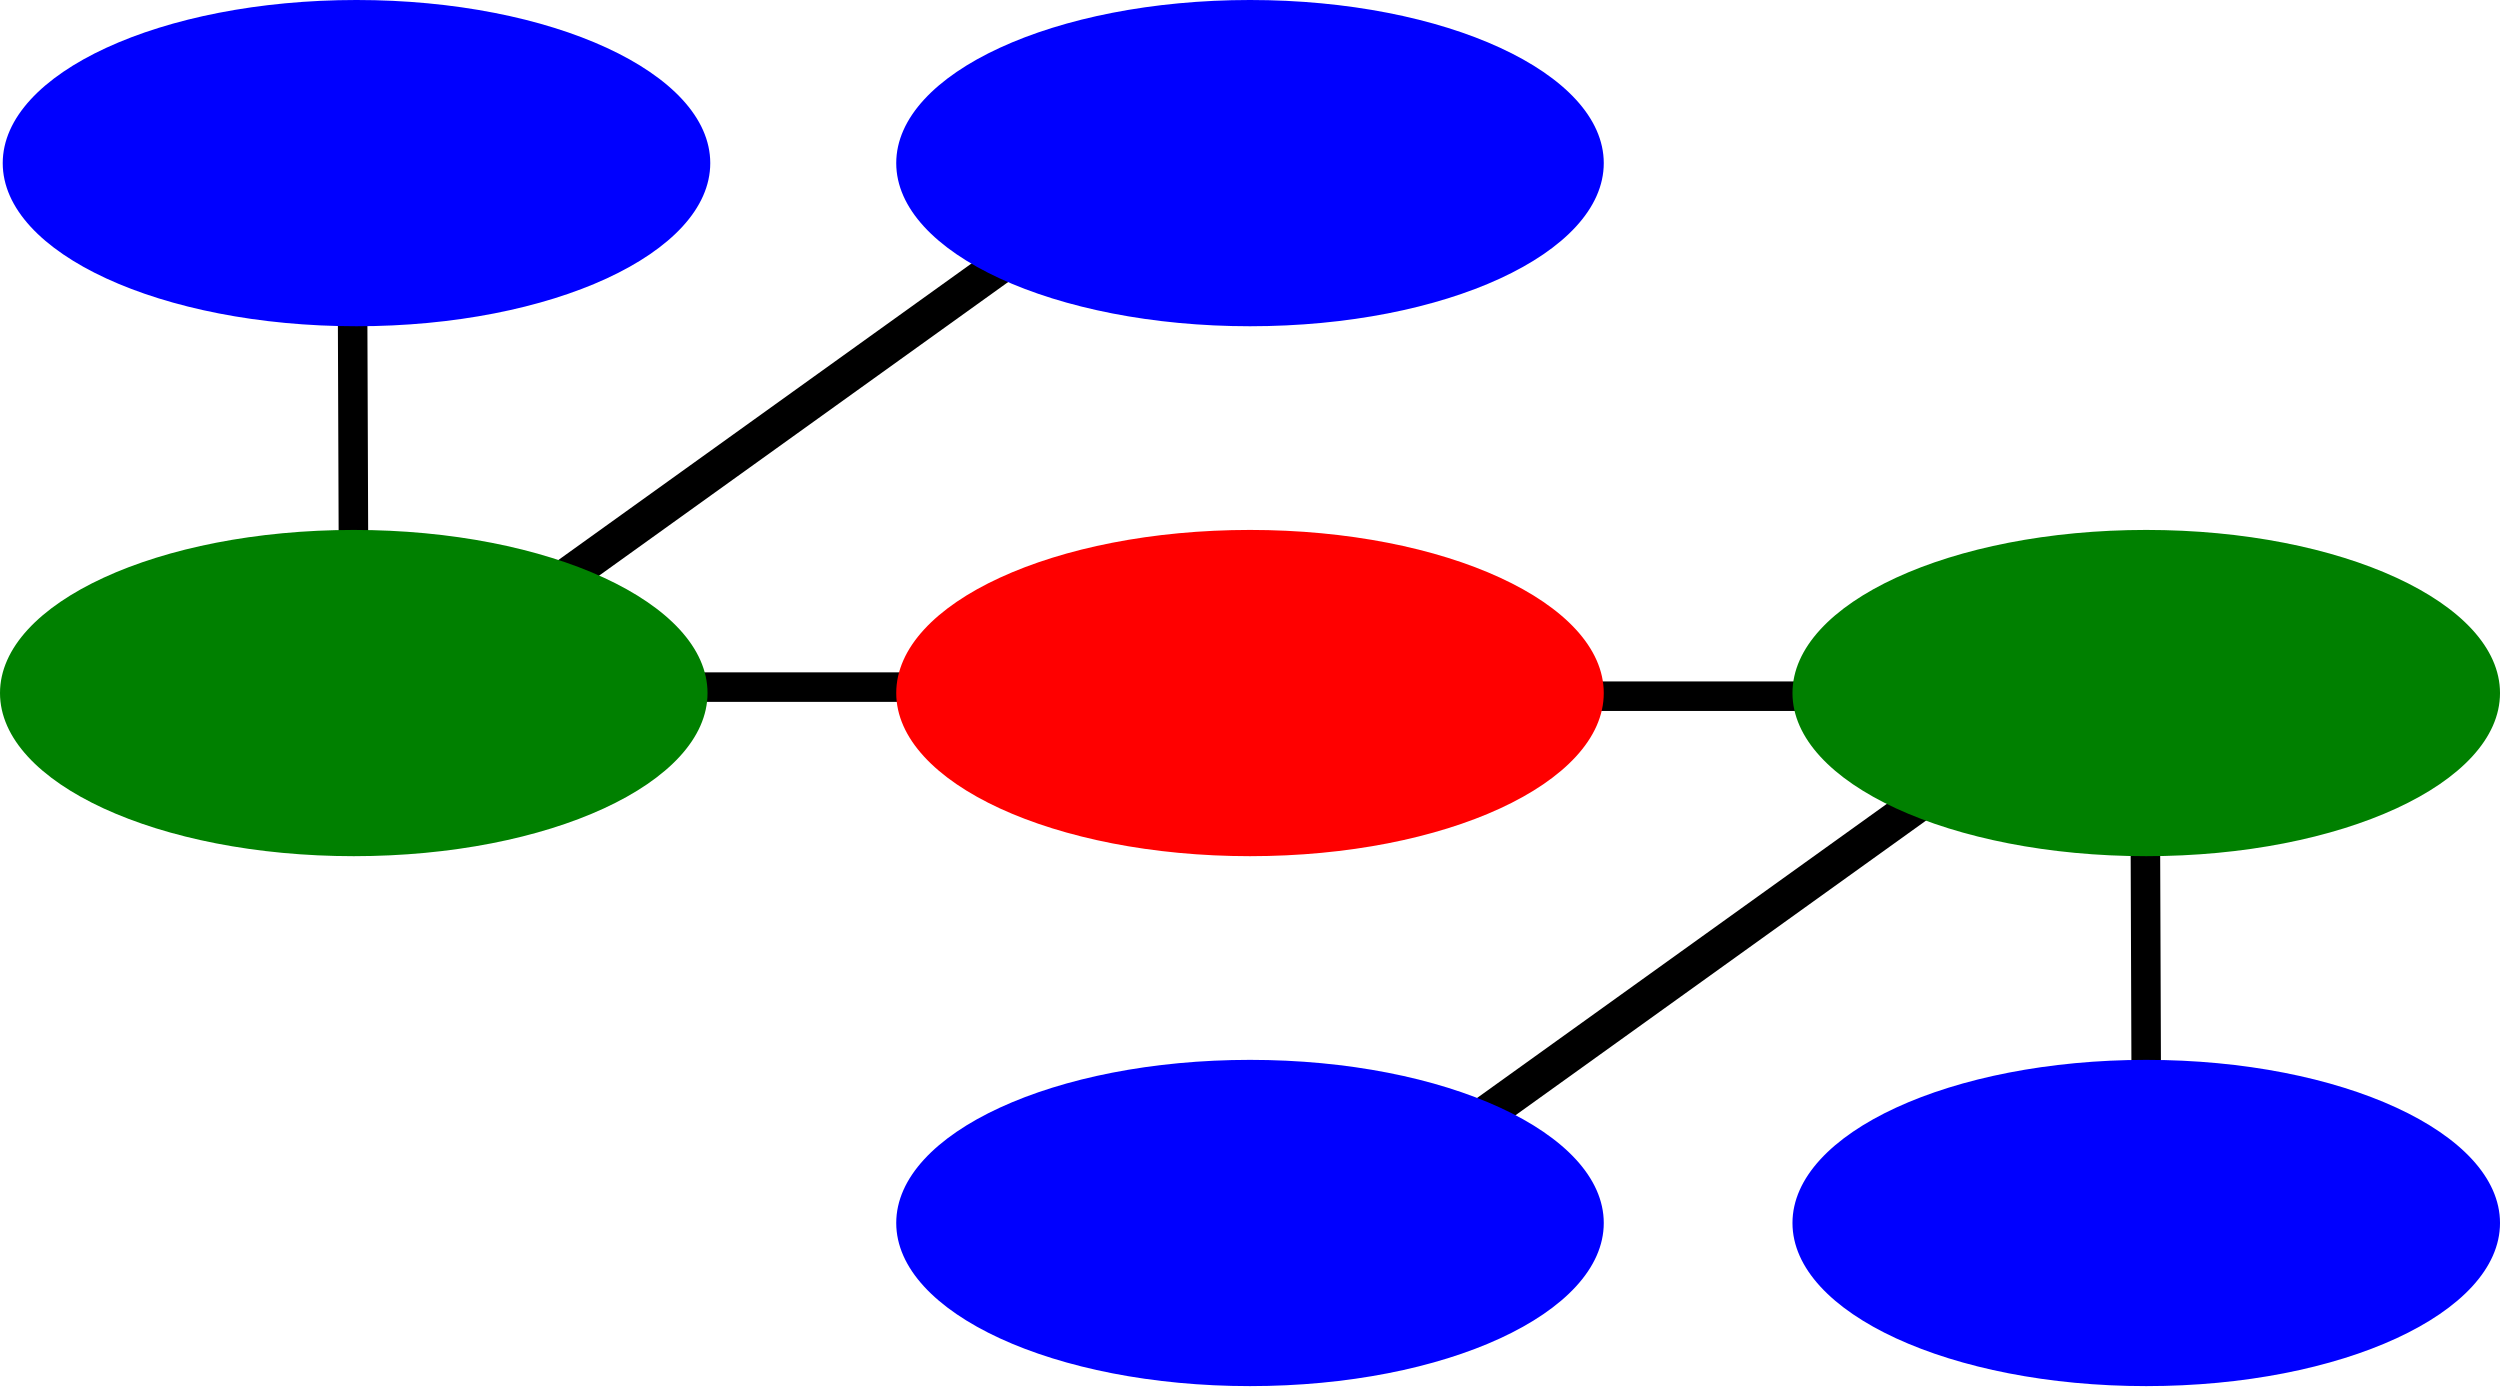
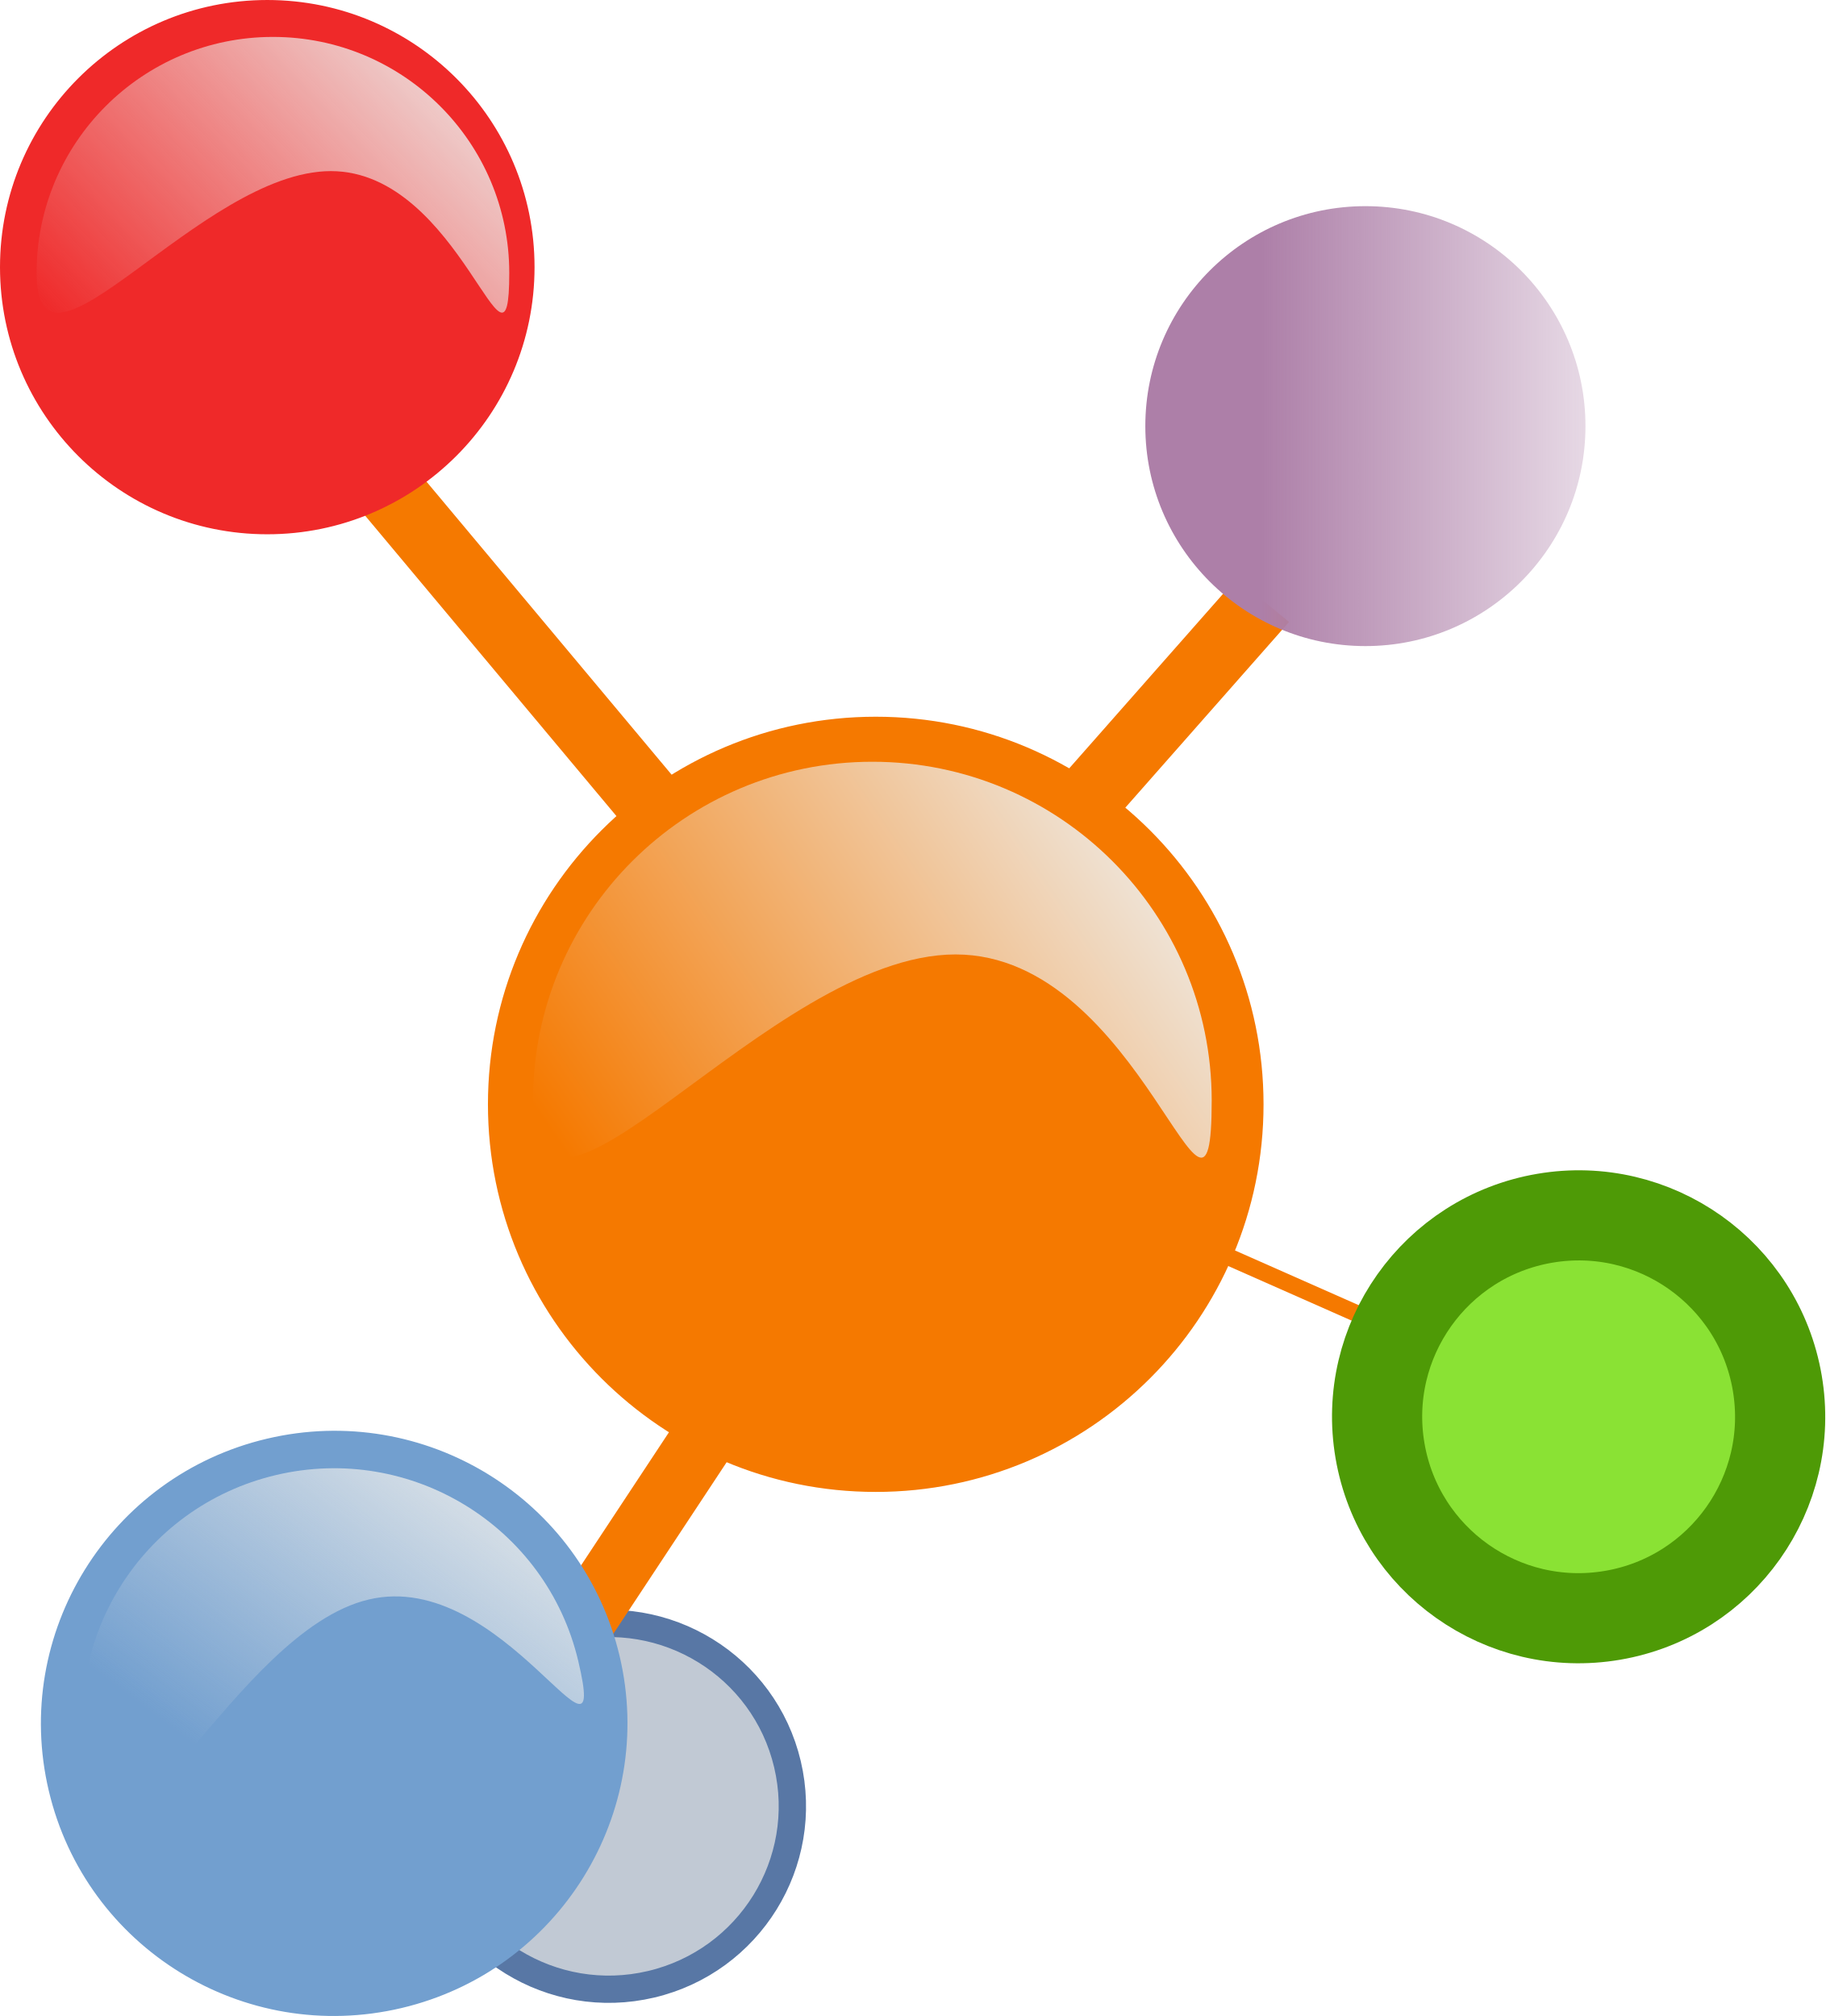
- <svg xmlns="http://www.w3.org/2000/svg" id="svg2" viewBox="0 0 543.124 301.133" version="1.0" width="100%" height="100%">
-   <defs id="defs30" />
-   <g id="layer1" transform="translate(-1.70984,-76.19868)">
-     <rect style="fill:#000000;fill-opacity:1;stroke:#000000;stroke-width:0;stroke-miterlimit:4;stroke-opacity:1;stroke-dasharray:none" id="rect3996-5-9" width="119.11" height="13.803" x="-563.989" y="773.655" transform="matrix(0.812406,-0.5830921,0.9999328,-0.01159112,0,0)" />
-     <rect style="fill:#000000;fill-opacity:1;stroke:#000000;stroke-width:0;stroke-miterlimit:4;stroke-opacity:1;stroke-dasharray:none" id="rect3996-5" width="119.11" height="13.803" x="-354.047" y="405.259" transform="matrix(0.812406,-0.5830921,0.9999328,-0.01159112,0,0)" />
-     <rect style="fill:#000000;fill-opacity:1;stroke:#000000;stroke-width:0;stroke-miterlimit:4;stroke-opacity:1;stroke-dasharray:none" id="rect3996-7" width="52.29" height="6.413" x="-310.947" y="463.645" transform="matrix(-0.00361823,-0.9999934,0.9999934,-0.00361823,0,0)" />
-     <rect style="fill:#000000;fill-opacity:1;stroke:#000000;stroke-width:0;stroke-miterlimit:4;stroke-opacity:1;stroke-dasharray:none" id="rect3996" width="52.29" height="6.413" x="-195.781" y="74.584" transform="matrix(-0.00361823,-0.9999934,0.9999934,-0.00361823,0,0)" />
-     <rect style="fill:#000000;fill-opacity:1;stroke:#000000;stroke-width:0;stroke-miterlimit:4;stroke-opacity:1;stroke-dasharray:none" id="rect3996-3" width="52.29" height="6.413" x="149.439" y="222.267" />
-     <rect style="fill:#000000;fill-opacity:1;stroke:#000000;stroke-width:0;stroke-miterlimit:4;stroke-opacity:1;stroke-dasharray:none" id="rect3996-9" width="52.29" height="6.413" x="343.307" y="224.241" />
-     <path style="fill:#0000ff;fill-opacity:1;stroke:#000000;stroke-width:0;stroke-miterlimit:4;stroke-opacity:1;stroke-dasharray:none" id="path3901-8-1-3" d="m 188.722,112.144 a 76.855,35.439 0 1 1 -153.71,0 76.855,35.439 0 1 1 153.71,0 z" transform="matrix(1,0,0,-1,161.4052,223.781)" />
-     <path style="fill:#008000;fill-opacity:1;stroke:#000000;stroke-width:0;stroke-miterlimit:4;stroke-opacity:1;stroke-dasharray:none" id="path3901-8-19" d="m 188.722,112.144 a 76.855,35.439 0 1 1 -153.71,0 76.855,35.439 0 1 1 153.71,0 z" transform="matrix(1,0,0,-1,356.1123,338.9087)" />
-     <path style="fill:#0000ff;fill-opacity:1;stroke:#000000;stroke-width:0;stroke-miterlimit:4;stroke-opacity:1;stroke-dasharray:none" id="path3901-8-1-1" d="m 188.722,112.144 c 0,19.572 -34.409,35.439 -76.855,35.439 -42.446,0 -76.855,-15.866 -76.855,-35.439 0,-19.572 34.409,-35.439 76.855,-35.439 42.446,0 76.855,15.866 76.855,35.439 z" transform="matrix(1,0,0,-1,356.1123,454.0364)" />
-     <path style="fill:#ff0000;fill-opacity:1;stroke:#000000;stroke-width:0;stroke-miterlimit:4;stroke-opacity:1;stroke-dasharray:none" id="path3901-5" d="m 188.722,112.144 a 76.855,35.439 0 1 1 -153.71,0 76.855,35.439 0 1 1 153.71,0 z" transform="matrix(1,0,0,-1,161.4052,338.9087)" />
-     <path style="fill:#0000ff;fill-opacity:1;stroke:#000000;stroke-width:0;stroke-miterlimit:4;stroke-opacity:1;stroke-dasharray:none" id="path3901-8-1-4" d="m 188.722,112.144 a 76.855,35.439 0 1 1 -153.71,0 76.855,35.439 0 1 1 153.71,0 z" transform="matrix(1,0,0,-1,-32.70858,223.781)" />
-     <path style="fill:#008000;fill-opacity:1;stroke:#000000;stroke-width:0;stroke-miterlimit:4;stroke-opacity:1;stroke-dasharray:none" id="path3901-8-4" d="m 188.722,112.144 a 76.855,35.439 0 1 1 -153.71,0 76.855,35.439 0 1 1 153.71,0 z" transform="matrix(1,0,0,-1,-33.30185,338.9087)" />
-     <path style="fill:#0000ff;fill-opacity:1;stroke:#000000;stroke-width:0;stroke-miterlimit:4;stroke-opacity:1;stroke-dasharray:none" id="path3901-8-1-3-8" d="m 188.722,112.144 a 76.855,35.439 0 1 1 -153.71,0 76.855,35.439 0 1 1 153.71,0 z" transform="matrix(1,0,0,-1,161.4052,454.0364)" />
+ <svg xmlns="http://www.w3.org/2000/svg" id="svg2" viewBox="0 0 728.76 805.06" version="1.1">
+   <defs id="defs4">
+     <linearGradient id="linearGradient3675" y2="322.36" gradientUnits="userSpaceOnUse" x2="148.57" gradientTransform="matrix(1.0526,0,0,1.0523,105.32,182.99)" y1="173.79" x1="367.43">
+       <stop id="stop3671" style="stop-color:#eeeeec" offset="0" />
+       <stop id="stop3673" style="stop-color:#f57900" offset="1" />
+     </linearGradient>
+     <linearGradient id="linearGradient3773" y2="474.63" gradientUnits="userSpaceOnUse" x2="-67.143" gradientTransform="matrix(.88513 -.20911 .20872 .88302 66.354 300.03)" y1="345.81" x1="87.712">
+       <stop id="stop3769" style="stop-color:#eeeeec" offset="0" />
+       <stop id="stop3771" style="stop-color:#eeeeec;stop-opacity:0" offset="1" />
+     </linearGradient>
+     <linearGradient id="linearGradient3781" y2="29.505" gradientUnits="userSpaceOnUse" x2="-77.143" gradientTransform="matrix(1.0526,0,0,1.0523,142.08,150.83)" y1="-109.29" x1="66.071">
+       <stop id="stop3777" style="stop-color:#eeeeec" offset="0" />
+       <stop id="stop3779" style="stop-color:#eeeeec;stop-opacity:0" offset="1" />
+     </linearGradient>
+     <linearGradient id="linearGradient3789" y2="268.08" gradientUnits="userSpaceOnUse" x2="426.98" y1="268.08" x1="158.28">
+       <stop id="stop3785" style="stop-color:#ad7fa8" offset="0" />
+       <stop id="stop3787" style="stop-color:#ad7fa8;stop-opacity:0" offset="1" />
+     </linearGradient>
+   </defs>
+   <g id="layer1" transform="translate(-8.2976 -21.085)">
+     <path id="path2816-0" style="opacity:.748;color:#000000;stroke:#204a87;stroke-width:18.957;fill:#acb7c6" d="M 345.714,268.076 A 127.143,127.143 0 0 1 218.571,395.219 127.143,127.143 0 0 1 91.429,268.076 127.143,127.143 0 0 1 218.571,140.934 127.143,127.143 0 0 1 345.714,268.076 Z" transform="matrix(.56024 -.13235 .13211 .5589 93.603 621.52)" />
+     <rect id="rect3656" style="color:#000000;stroke:#f57900;stroke-width:26;fill:#f57900" transform="matrix(.64154 .76709 -.7673 .64128 0 0)" height="1.504" width="317.23" y="12.929" x="235.48" />
+     <rect id="rect3652" style="color:#000000;stroke:#f57900;stroke-width:26.008;fill:#f57900" transform="matrix(.66121 -.7502 .77271 .63476 0 0)" height="1.192" width="252.87" y="556.64" x="-142.03" />
+     <rect id="rect3654" style="color:#000000;stroke:#f57900;stroke-width:6;fill:#f57900" transform="matrix(-.91452 -.40455 .41133 -.91149 0 0)" height=".784" width="165.54" y="-276.9" x="-730.86" />
+     <rect id="rect3650" style="color:#000000;stroke:#f57900;stroke-width:25.073;fill:#f57900" transform="matrix(.55096 -.83453 .77058 .63735 0 0)" height=".888" width="184.02" y="572.33" x="-374.35" />
+     <path id="path2816" style="color:#000000;stroke:#f57900;stroke-width:2.404;fill:#f57900" d="M 345.714,268.076 A 127.143,127.143 0 0 1 218.571,395.219 127.143,127.143 0 0 1 91.429,268.076 127.143,127.143 0 0 1 218.571,140.934 127.143,127.143 0 0 1 345.714,268.076 Z" transform="matrix(1.2064,0,0,1.206,94.267,138.78)" />
+     <path id="path2816-3" style="color:#000000;fill:url(#linearGradient3789)" d="M 345.714,268.076 A 127.143,127.143 0 0 1 218.571,395.219 127.143,127.143 0 0 1 91.429,268.076 127.143,127.143 0 0 1 218.571,140.934 127.143,127.143 0 0 1 345.714,268.076 Z" transform="matrix(.6911 0 0 .69087 402.4 6.0439)" />
+     <path id="path2816-1" style="color:#000000;stroke:#4e9a06;stroke-width:56.903;fill:#8ae234" d="M 345.714,268.076 A 127.143,127.143 0 0 1 218.571,395.219 127.143,127.143 0 0 1 91.429,268.076 127.143,127.143 0 0 1 218.571,140.934 127.143,127.143 0 0 1 345.714,268.076 Z" transform="matrix(.62373 -.10649 .10651 .62353 473.71 442.98)" />
+     <path id="path2816-7" style="color:#000000;stroke:#ef2929;stroke-width:3.503;fill:#ef2929" d="M 345.714,268.076 A 127.143,127.143 0 0 1 218.571,395.219 127.143,127.143 0 0 1 91.429,268.076 127.143,127.143 0 0 1 218.571,140.934 127.143,127.143 0 0 1 345.714,268.076 Z" transform="matrix(.82791 0 0 .82764 -65.947 -94.107)" />
+     <path id="path2816-2" style="color:#000000;stroke:#729fcf;stroke-width:3.192;fill:#729fcf" d="M 345.714,268.076 A 127.143,127.143 0 0 1 218.571,395.219 127.143,127.143 0 0 1 91.429,268.076 127.143,127.143 0 0 1 218.571,140.934 127.143,127.143 0 0 1 345.714,268.076 Z" transform="matrix(.88513 -.20911 .20872 .88302 -107.69 518.28)" />
+     <path id="path3666" style="color:#000000;fill:url(#linearGradient3675)" d="m492.09 460.6c0 74.735-27.453-58.373-102.28-58.373-74.829 0-168.7 133.11-168.7 58.373 0-74.735 60.661-135.32 135.49-135.32s135.49 60.584 135.49 135.32z" />
+     <path id="path3666-6" style="color:#000000;fill:url(#linearGradient3773)" d="m239.18 684.4c12.709 53.768-29.719-37.321-83.666-24.576s-98.985 124.5-111.69 70.729c-12.709-53.768 20.72-107.69 74.668-120.43 53.947-12.745 107.98 20.512 120.69 74.28z" />
+     <path id="path3666-6-3" style="color:#000000;fill:url(#linearGradient3781)" d="m211.63 130.07c0 52.048-19.119-40.653-71.233-40.653s-117.49 92.701-117.49 40.653 42.247-94.242 94.36-94.242c52.114 0 94.36 42.193 94.36 94.242z" />
  </g>
</svg>
